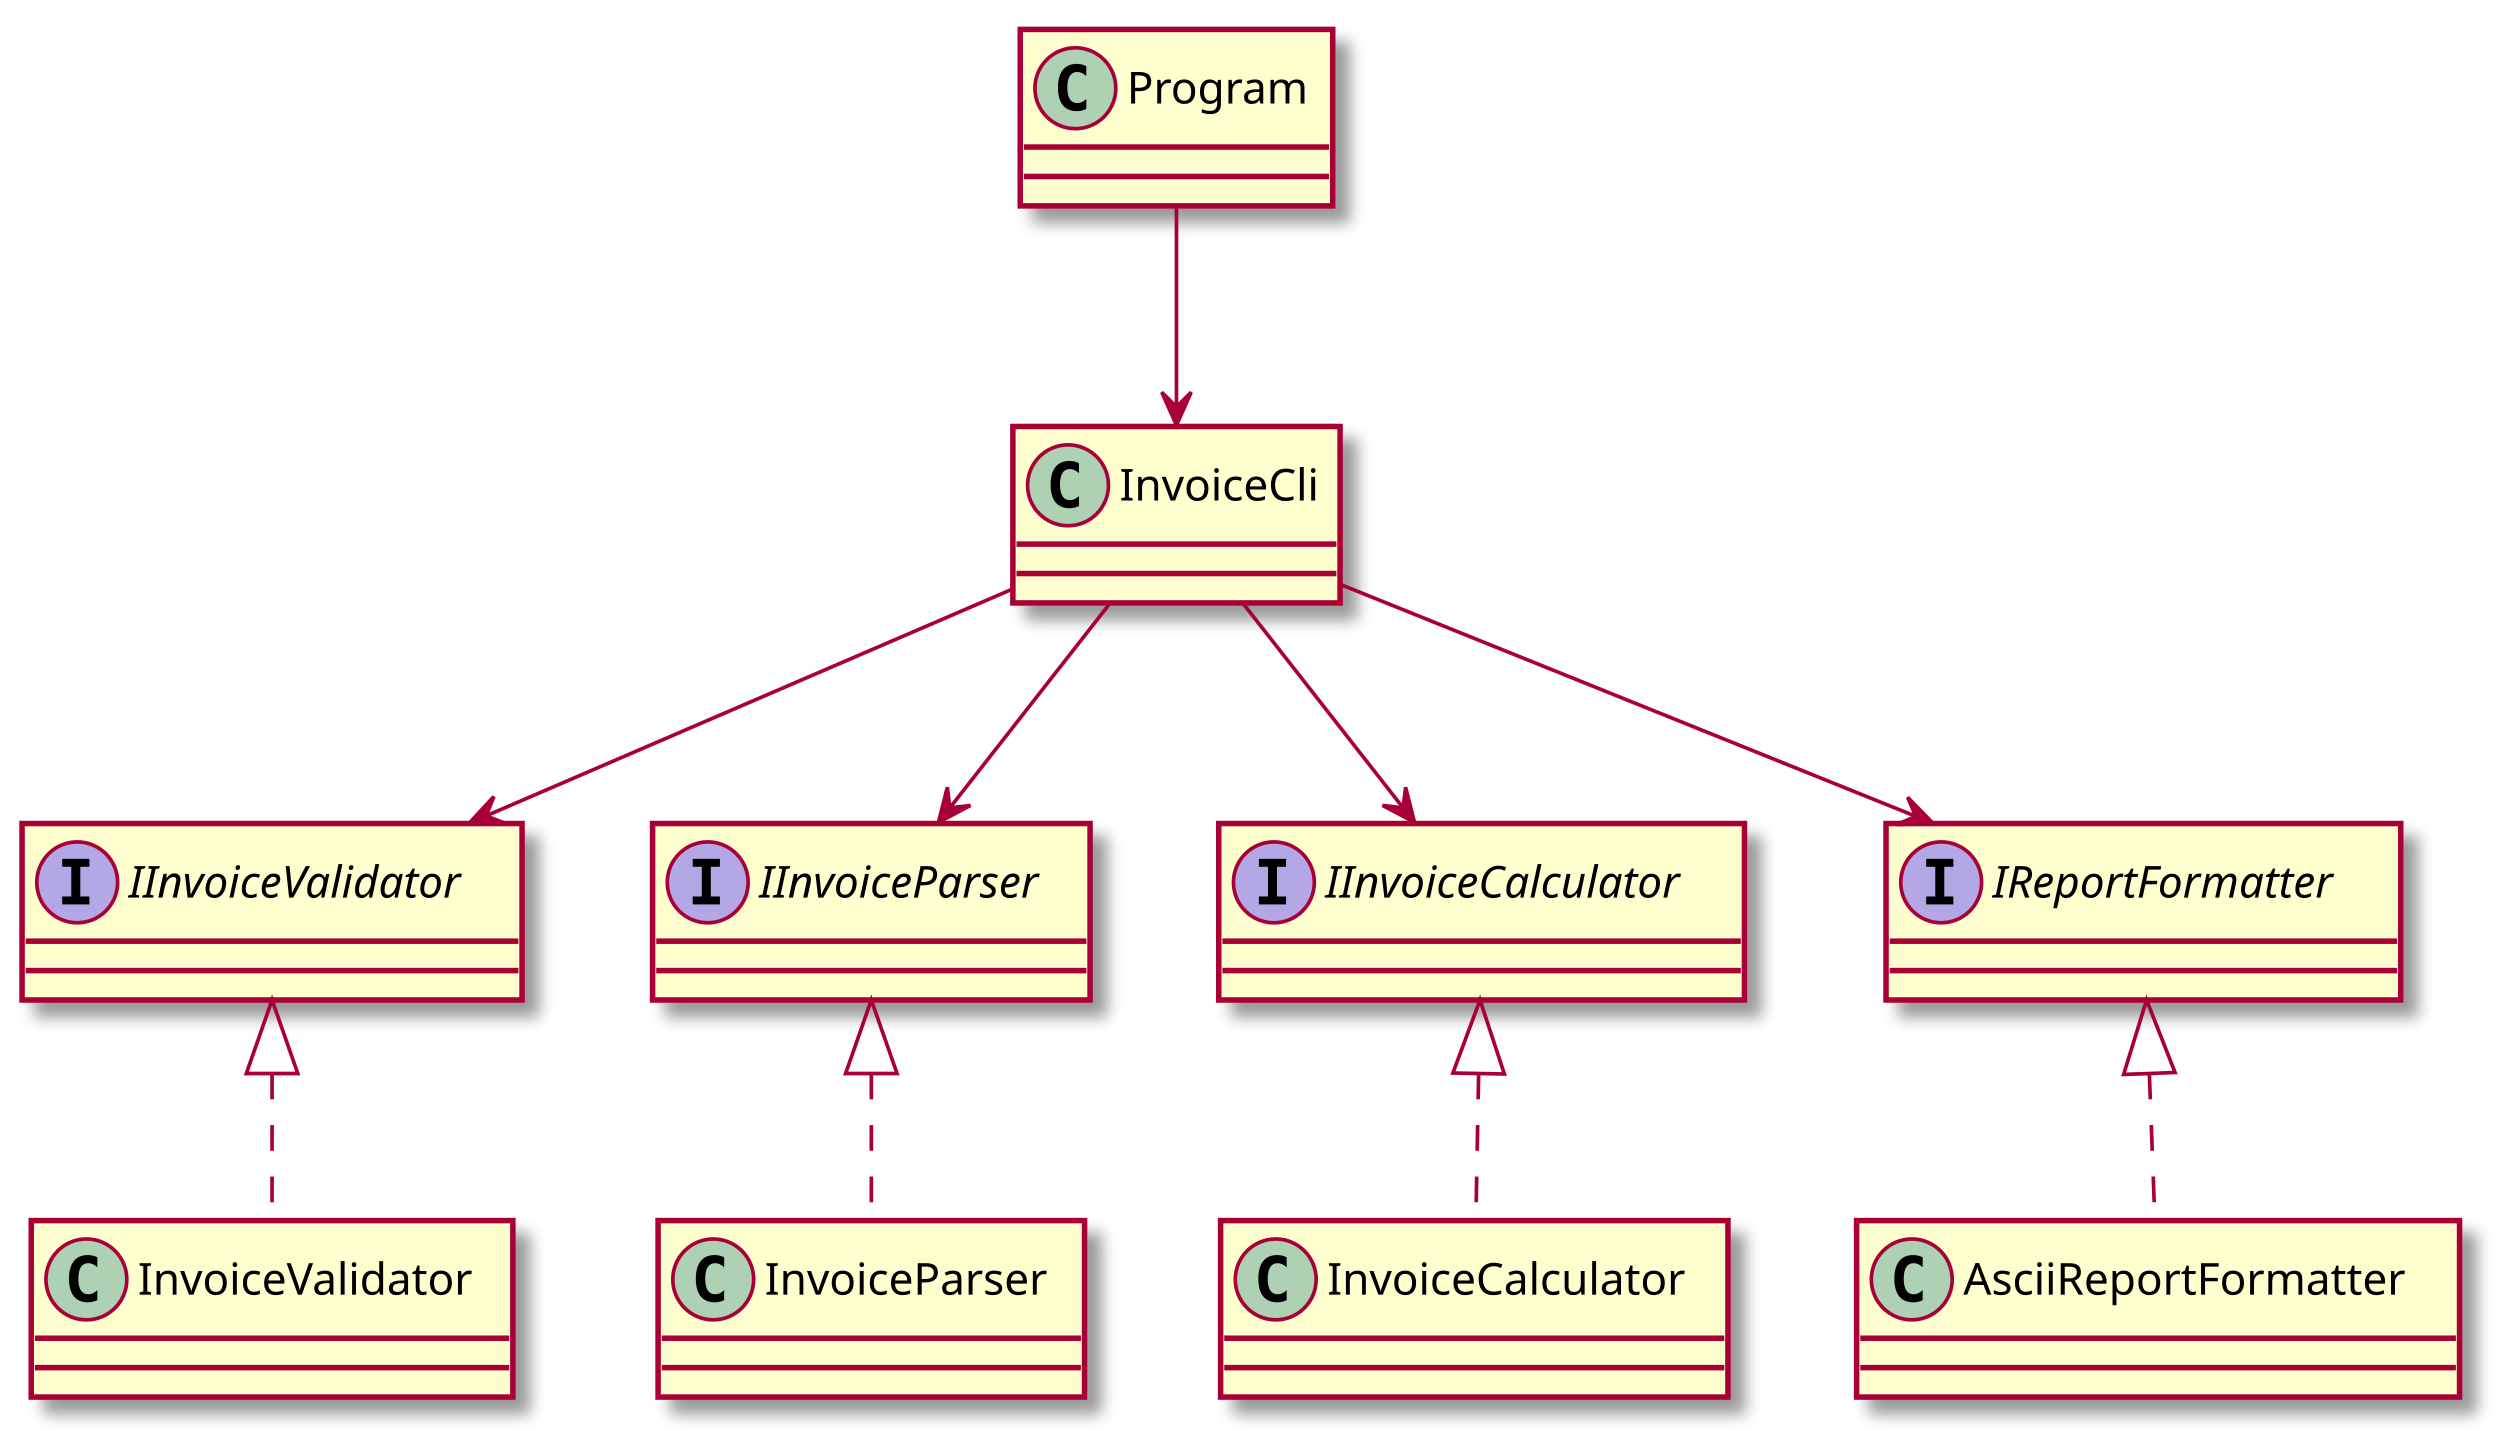
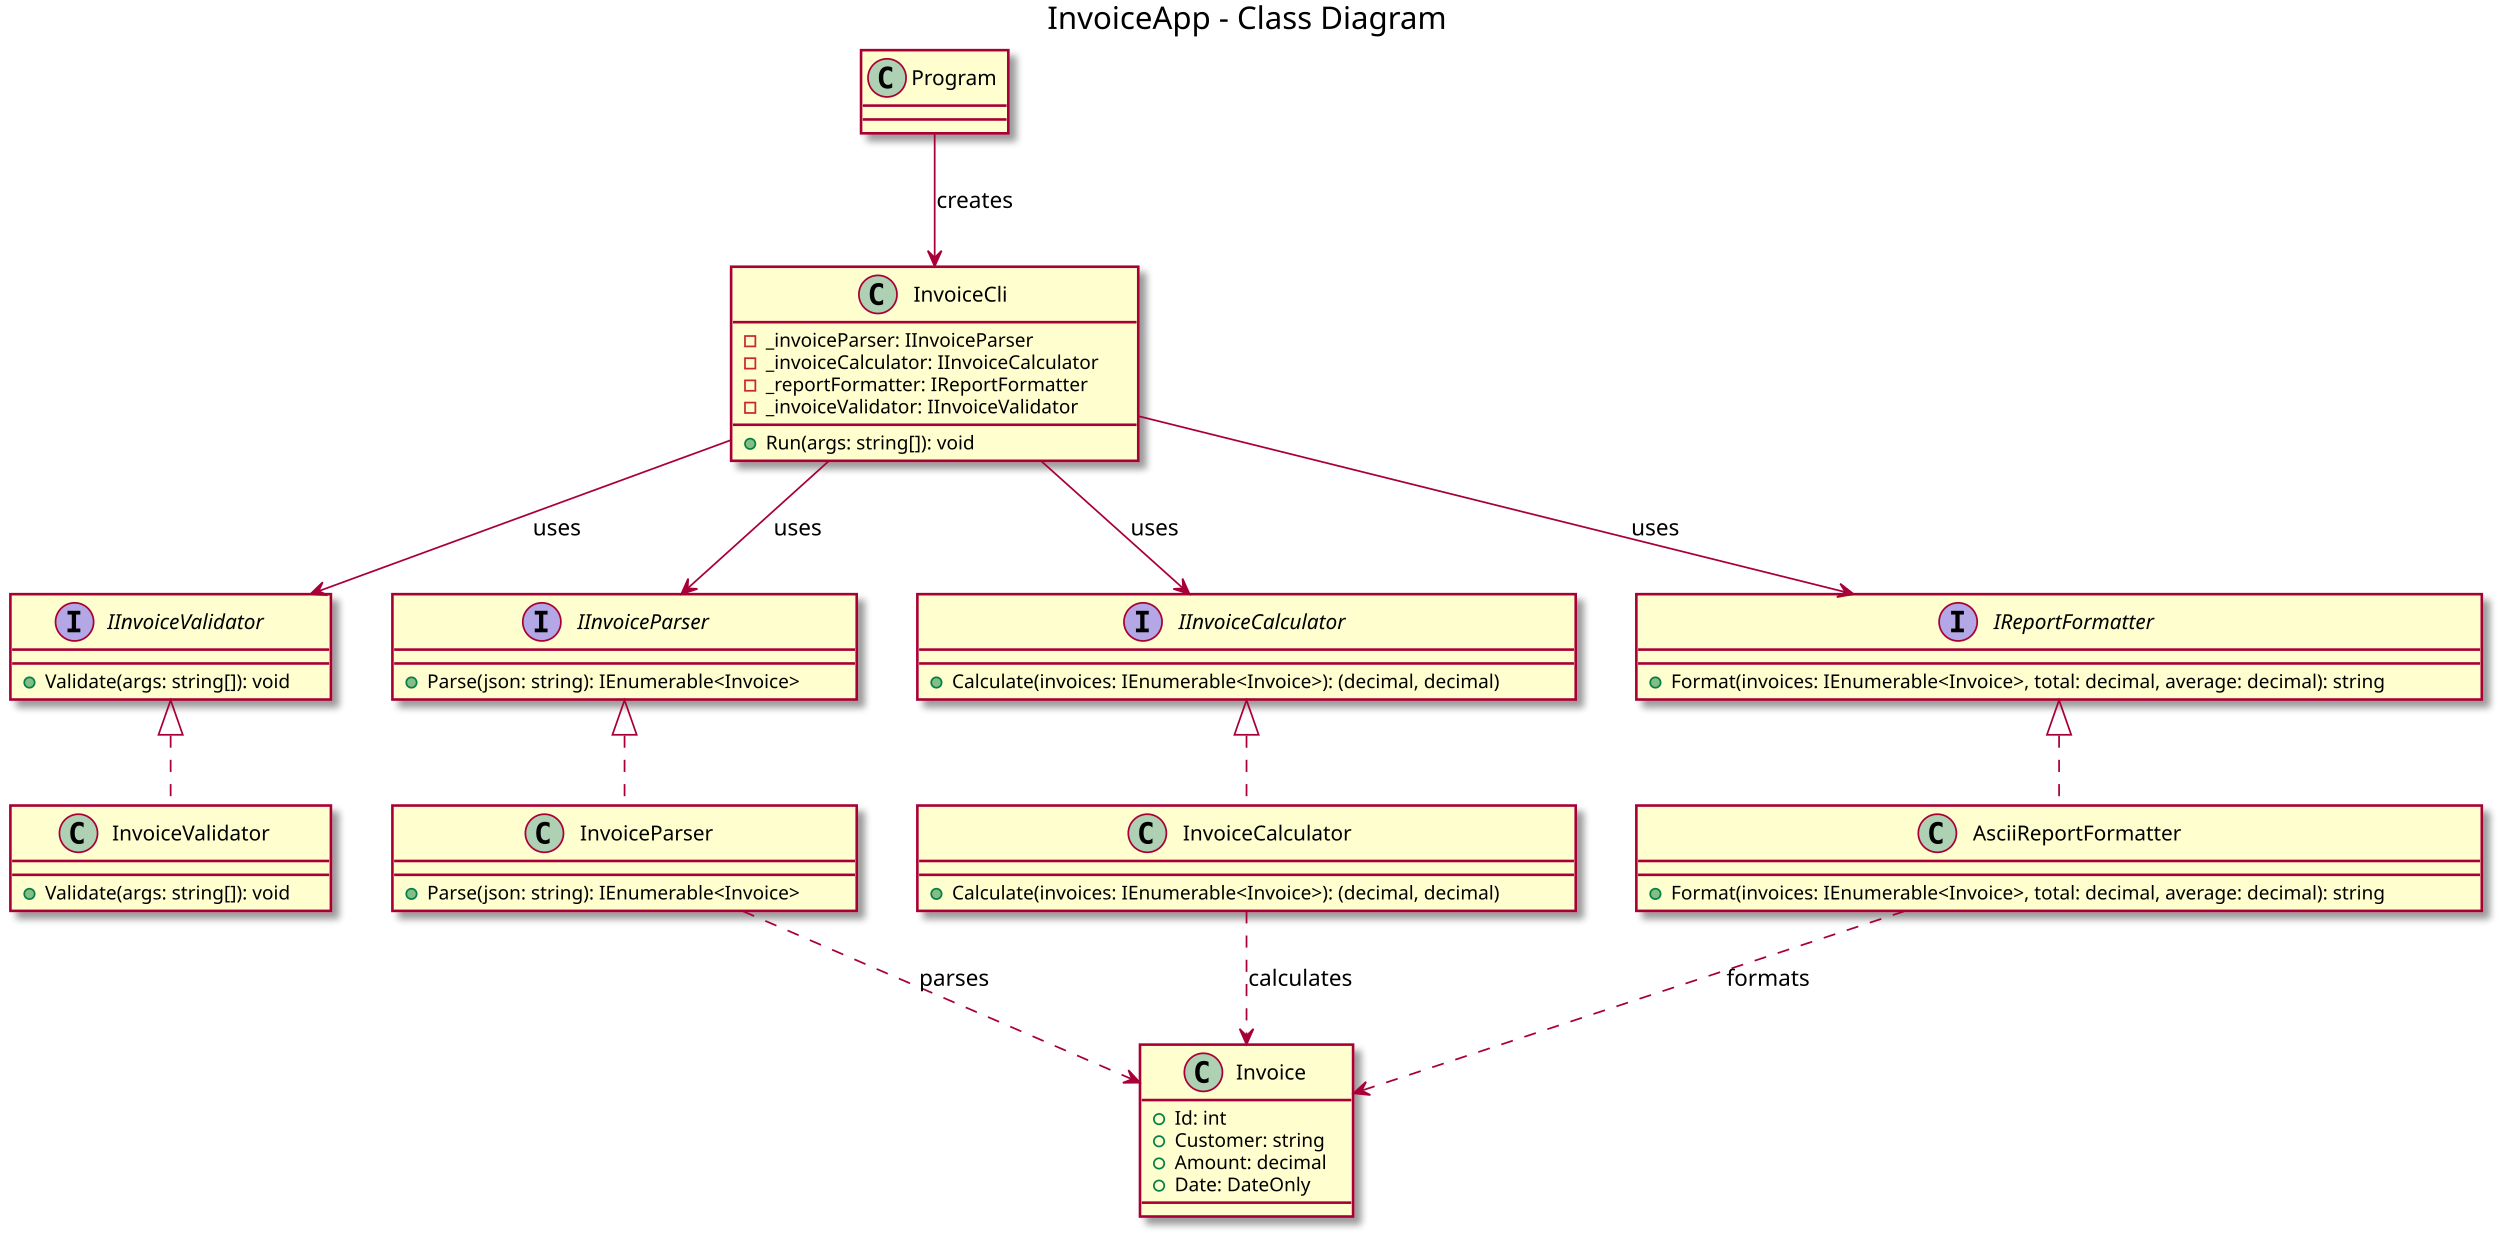
- <svg xmlns="http://www.w3.org/2000/svg" contentScriptType="application/ecmascript" contentStyleType="text/css" height="391px" preserveAspectRatio="none" style="width:680px;height:391px;" version="1.1" viewBox="0 0 680 391" width="680px" zoomAndPan="magnify">
+ <svg xmlns="http://www.w3.org/2000/svg" contentScriptType="application/ecmascript" contentStyleType="text/css" height="713px" preserveAspectRatio="none" style="width:1443px;height:713px;" version="1.1" viewBox="0 0 1443 713" width="1443px" zoomAndPan="magnify">
  <defs>
-     <filter height="300%" id="f1r9wsaxktlpwi" width="300%" x="-1" y="-1">
+     <filter height="300%" id="f1uers4kjzlb68" width="300%" x="-1" y="-1">
      <feGaussianBlur result="blurOut" stdDeviation="2.0" />
      <feColorMatrix in="blurOut" result="blurOut2" type="matrix" values="0 0 0 0 0 0 0 0 0 0 0 0 0 0 0 0 0 0 .4 0" />
      <feOffset dx="4.0" dy="4.0" in="blurOut2" result="blurOut3" />
      <feBlend in="SourceGraphic" in2="blurOut3" mode="normal" />
    </filter>
  </defs>
  <g>
-     <rect fill="#FEFECE" filter="url(#f1r9wsaxktlpwi)" height="48" id="IInvoiceValidator" style="stroke: #A80036; stroke-width: 1.5;" width="136" x="6" y="224" />
-     <ellipse cx="21" cy="240" fill="#B4A7E5" rx="11" ry="11" style="stroke: #A80036; stroke-width: 1.0;" />
-     <path d="M16.922,235.766 L16.922,233.609 L24.312,233.609 L24.312,235.766 L21.844,235.766 L21.844,243.844 L24.312,243.844 L24.312,246 L16.922,246 L16.922,243.844 L19.391,243.844 L19.391,235.766 L16.922,235.766 Z " />
-     <text fill="#000000" font-family="sans-serif" font-size="12" font-style="italic" lengthAdjust="spacingAndGlyphs" textLength="104" x="35" y="244.154">IInvoiceValidator</text>
-     <line style="stroke: #A80036; stroke-width: 1.5;" x1="7" x2="141" y1="256" y2="256" />
-     <line style="stroke: #A80036; stroke-width: 1.5;" x1="7" x2="141" y1="264" y2="264" />
-     <rect fill="#FEFECE" filter="url(#f1r9wsaxktlpwi)" height="48" id="IInvoiceParser" style="stroke: #A80036; stroke-width: 1.5;" width="119" x="177.5" y="224" />
-     <ellipse cx="192.5" cy="240" fill="#B4A7E5" rx="11" ry="11" style="stroke: #A80036; stroke-width: 1.0;" />
-     <path d="M188.422,235.766 L188.422,233.609 L195.812,233.609 L195.812,235.766 L193.344,235.766 L193.344,243.844 L195.812,243.844 L195.812,246 L188.422,246 L188.422,243.844 L190.891,243.844 L190.891,235.766 L188.422,235.766 Z " />
-     <text fill="#000000" font-family="sans-serif" font-size="12" font-style="italic" lengthAdjust="spacingAndGlyphs" textLength="87" x="206.5" y="244.154">IInvoiceParser</text>
-     <line style="stroke: #A80036; stroke-width: 1.5;" x1="178.5" x2="295.5" y1="256" y2="256" />
-     <line style="stroke: #A80036; stroke-width: 1.5;" x1="178.5" x2="295.5" y1="264" y2="264" />
-     <rect fill="#FEFECE" filter="url(#f1r9wsaxktlpwi)" height="48" id="IInvoiceCalculator" style="stroke: #A80036; stroke-width: 1.5;" width="143" x="331.5" y="224" />
-     <ellipse cx="346.5" cy="240" fill="#B4A7E5" rx="11" ry="11" style="stroke: #A80036; stroke-width: 1.0;" />
-     <path d="M342.422,235.766 L342.422,233.609 L349.812,233.609 L349.812,235.766 L347.344,235.766 L347.344,243.844 L349.812,243.844 L349.812,246 L342.422,246 L342.422,243.844 L344.891,243.844 L344.891,235.766 L342.422,235.766 Z " />
-     <text fill="#000000" font-family="sans-serif" font-size="12" font-style="italic" lengthAdjust="spacingAndGlyphs" textLength="111" x="360.5" y="244.154">IInvoiceCalculator</text>
-     <line style="stroke: #A80036; stroke-width: 1.5;" x1="332.5" x2="473.5" y1="256" y2="256" />
-     <line style="stroke: #A80036; stroke-width: 1.5;" x1="332.5" x2="473.5" y1="264" y2="264" />
-     <rect fill="#FEFECE" filter="url(#f1r9wsaxktlpwi)" height="48" id="IReportFormatter" style="stroke: #A80036; stroke-width: 1.5;" width="140" x="513" y="224" />
-     <ellipse cx="528" cy="240" fill="#B4A7E5" rx="11" ry="11" style="stroke: #A80036; stroke-width: 1.0;" />
-     <path d="M523.922,235.766 L523.922,233.609 L531.312,233.609 L531.312,235.766 L528.844,235.766 L528.844,243.844 L531.312,243.844 L531.312,246 L523.922,246 L523.922,243.844 L526.391,243.844 L526.391,235.766 L523.922,235.766 Z " />
-     <text fill="#000000" font-family="sans-serif" font-size="12" font-style="italic" lengthAdjust="spacingAndGlyphs" textLength="108" x="542" y="244.154">IReportFormatter</text>
-     <line style="stroke: #A80036; stroke-width: 1.5;" x1="514" x2="652" y1="256" y2="256" />
-     <line style="stroke: #A80036; stroke-width: 1.5;" x1="514" x2="652" y1="264" y2="264" />
-     <rect fill="#FEFECE" filter="url(#f1r9wsaxktlpwi)" height="48" id="InvoiceValidator" style="stroke: #A80036; stroke-width: 1.5;" width="131" x="8.5" y="332" />
-     <ellipse cx="23.5" cy="348" fill="#ADD1B2" rx="11" ry="11" style="stroke: #A80036; stroke-width: 1.0;" />
-     <path d="M26.469,353.641 Q25.891,353.938 25.25,354.078 Q24.609,354.234 23.906,354.234 Q21.406,354.234 20.078,352.594 Q18.766,350.938 18.766,347.812 Q18.766,344.688 20.078,343.031 Q21.406,341.375 23.906,341.375 Q24.609,341.375 25.25,341.531 Q25.906,341.688 26.469,341.984 L26.469,344.703 Q25.844,344.125 25.25,343.859 Q24.656,343.578 24.031,343.578 Q22.688,343.578 22,344.656 Q21.312,345.719 21.312,347.812 Q21.312,349.906 22,350.984 Q22.688,352.047 24.031,352.047 Q24.656,352.047 25.25,351.781 Q25.844,351.5 26.469,350.922 L26.469,353.641 Z " />
-     <text fill="#000000" font-family="sans-serif" font-size="12" lengthAdjust="spacingAndGlyphs" textLength="99" x="37.5" y="352.154">InvoiceValidator</text>
-     <line style="stroke: #A80036; stroke-width: 1.5;" x1="9.5" x2="138.5" y1="364" y2="364" />
-     <line style="stroke: #A80036; stroke-width: 1.5;" x1="9.5" x2="138.5" y1="372" y2="372" />
-     <rect fill="#FEFECE" filter="url(#f1r9wsaxktlpwi)" height="48" id="InvoiceParser" style="stroke: #A80036; stroke-width: 1.5;" width="116" x="179" y="332" />
-     <ellipse cx="194" cy="348" fill="#ADD1B2" rx="11" ry="11" style="stroke: #A80036; stroke-width: 1.0;" />
-     <path d="M196.969,353.641 Q196.391,353.938 195.75,354.078 Q195.109,354.234 194.406,354.234 Q191.906,354.234 190.578,352.594 Q189.266,350.938 189.266,347.812 Q189.266,344.688 190.578,343.031 Q191.906,341.375 194.406,341.375 Q195.109,341.375 195.75,341.531 Q196.406,341.688 196.969,341.984 L196.969,344.703 Q196.344,344.125 195.75,343.859 Q195.156,343.578 194.531,343.578 Q193.188,343.578 192.5,344.656 Q191.812,345.719 191.812,347.812 Q191.812,349.906 192.5,350.984 Q193.188,352.047 194.531,352.047 Q195.156,352.047 195.75,351.781 Q196.344,351.5 196.969,350.922 L196.969,353.641 Z " />
-     <text fill="#000000" font-family="sans-serif" font-size="12" lengthAdjust="spacingAndGlyphs" textLength="84" x="208" y="352.154">InvoiceParser</text>
-     <line style="stroke: #A80036; stroke-width: 1.5;" x1="180" x2="294" y1="364" y2="364" />
-     <line style="stroke: #A80036; stroke-width: 1.5;" x1="180" x2="294" y1="372" y2="372" />
-     <rect fill="#FEFECE" filter="url(#f1r9wsaxktlpwi)" height="48" id="InvoiceCalculator" style="stroke: #A80036; stroke-width: 1.5;" width="138" x="332" y="332" />
-     <ellipse cx="347" cy="348" fill="#ADD1B2" rx="11" ry="11" style="stroke: #A80036; stroke-width: 1.0;" />
-     <path d="M349.969,353.641 Q349.391,353.938 348.75,354.078 Q348.109,354.234 347.406,354.234 Q344.906,354.234 343.578,352.594 Q342.266,350.938 342.266,347.812 Q342.266,344.688 343.578,343.031 Q344.906,341.375 347.406,341.375 Q348.109,341.375 348.75,341.531 Q349.406,341.688 349.969,341.984 L349.969,344.703 Q349.344,344.125 348.75,343.859 Q348.156,343.578 347.531,343.578 Q346.188,343.578 345.5,344.656 Q344.812,345.719 344.812,347.812 Q344.812,349.906 345.5,350.984 Q346.188,352.047 347.531,352.047 Q348.156,352.047 348.75,351.781 Q349.344,351.5 349.969,350.922 L349.969,353.641 Z " />
-     <text fill="#000000" font-family="sans-serif" font-size="12" lengthAdjust="spacingAndGlyphs" textLength="106" x="361" y="352.154">InvoiceCalculator</text>
-     <line style="stroke: #A80036; stroke-width: 1.5;" x1="333" x2="469" y1="364" y2="364" />
-     <line style="stroke: #A80036; stroke-width: 1.5;" x1="333" x2="469" y1="372" y2="372" />
-     <rect fill="#FEFECE" filter="url(#f1r9wsaxktlpwi)" height="48" id="AsciiReportFormatter" style="stroke: #A80036; stroke-width: 1.5;" width="164" x="505" y="332" />
-     <ellipse cx="520" cy="348" fill="#ADD1B2" rx="11" ry="11" style="stroke: #A80036; stroke-width: 1.0;" />
-     <path d="M522.969,353.641 Q522.391,353.938 521.75,354.078 Q521.109,354.234 520.406,354.234 Q517.906,354.234 516.578,352.594 Q515.266,350.938 515.266,347.812 Q515.266,344.688 516.578,343.031 Q517.906,341.375 520.406,341.375 Q521.109,341.375 521.75,341.531 Q522.406,341.688 522.969,341.984 L522.969,344.703 Q522.344,344.125 521.75,343.859 Q521.156,343.578 520.531,343.578 Q519.188,343.578 518.5,344.656 Q517.812,345.719 517.812,347.812 Q517.812,349.906 518.5,350.984 Q519.188,352.047 520.531,352.047 Q521.156,352.047 521.75,351.781 Q522.344,351.5 522.969,350.922 L522.969,353.641 Z " />
-     <text fill="#000000" font-family="sans-serif" font-size="12" lengthAdjust="spacingAndGlyphs" textLength="132" x="534" y="352.154">AsciiReportFormatter</text>
-     <line style="stroke: #A80036; stroke-width: 1.5;" x1="506" x2="668" y1="364" y2="364" />
-     <line style="stroke: #A80036; stroke-width: 1.5;" x1="506" x2="668" y1="372" y2="372" />
-     <rect fill="#FEFECE" filter="url(#f1r9wsaxktlpwi)" height="48" id="InvoiceCli" style="stroke: #A80036; stroke-width: 1.5;" width="89" x="275.5" y="116" />
-     <ellipse cx="290.5" cy="132" fill="#ADD1B2" rx="11" ry="11" style="stroke: #A80036; stroke-width: 1.0;" />
-     <path d="M293.469,137.641 Q292.891,137.938 292.25,138.078 Q291.609,138.234 290.906,138.234 Q288.406,138.234 287.078,136.594 Q285.766,134.938 285.766,131.812 Q285.766,128.688 287.078,127.031 Q288.406,125.375 290.906,125.375 Q291.609,125.375 292.25,125.531 Q292.906,125.688 293.469,125.984 L293.469,128.703 Q292.844,128.125 292.25,127.859 Q291.656,127.578 291.031,127.578 Q289.688,127.578 289,128.656 Q288.312,129.719 288.312,131.812 Q288.312,133.906 289,134.984 Q289.688,136.047 291.031,136.047 Q291.656,136.047 292.25,135.781 Q292.844,135.5 293.469,134.922 L293.469,137.641 Z " />
-     <text fill="#000000" font-family="sans-serif" font-size="12" lengthAdjust="spacingAndGlyphs" textLength="57" x="304.5" y="136.154">InvoiceCli</text>
-     <line style="stroke: #A80036; stroke-width: 1.5;" x1="276.5" x2="363.5" y1="148" y2="148" />
-     <line style="stroke: #A80036; stroke-width: 1.5;" x1="276.5" x2="363.5" y1="156" y2="156" />
-     <rect fill="#FEFECE" filter="url(#f1r9wsaxktlpwi)" height="48" id="Program" style="stroke: #A80036; stroke-width: 1.5;" width="85" x="277.5" y="8" />
-     <ellipse cx="292.5" cy="24" fill="#ADD1B2" rx="11" ry="11" style="stroke: #A80036; stroke-width: 1.0;" />
-     <path d="M295.469,29.641 Q294.891,29.938 294.25,30.078 Q293.609,30.234 292.906,30.234 Q290.406,30.234 289.078,28.594 Q287.766,26.938 287.766,23.812 Q287.766,20.688 289.078,19.031 Q290.406,17.375 292.906,17.375 Q293.609,17.375 294.25,17.531 Q294.906,17.688 295.469,17.984 L295.469,20.703 Q294.844,20.125 294.25,19.859 Q293.656,19.578 293.031,19.578 Q291.688,19.578 291,20.656 Q290.312,21.719 290.312,23.812 Q290.312,25.906 291,26.984 Q291.688,28.047 293.031,28.047 Q293.656,28.047 294.25,27.781 Q294.844,27.5 295.469,26.922 L295.469,29.641 Z " />
-     <text fill="#000000" font-family="sans-serif" font-size="12" lengthAdjust="spacingAndGlyphs" textLength="53" x="306.5" y="28.154">Program</text>
-     <line style="stroke: #A80036; stroke-width: 1.5;" x1="278.5" x2="361.5" y1="40" y2="40" />
-     <line style="stroke: #A80036; stroke-width: 1.5;" x1="278.5" x2="361.5" y1="48" y2="48" />
-     <path d="M74,292.02 C74,305.58 74,320.04 74,331.68 " fill="none" id="IInvoiceValidator&lt;-InvoiceValidator" style="stroke: #A80036; stroke-width: 1.0; stroke-dasharray: 7.0,7.0;" />
-     <polygon fill="none" points="67,292,74,272,81,292,67,292" style="stroke: #A80036; stroke-width: 1.0;" />
-     <path d="M237,292.02 C237,305.58 237,320.04 237,331.68 " fill="none" id="IInvoiceParser&lt;-InvoiceParser" style="stroke: #A80036; stroke-width: 1.0; stroke-dasharray: 7.0,7.0;" />
-     <polygon fill="none" points="230,292,237,272,244,292,230,292" style="stroke: #A80036; stroke-width: 1.0;" />
-     <path d="M402.19,292.02 C401.93,305.58 401.66,320.04 401.44,331.68 " fill="none" id="IInvoiceCalculator&lt;-InvoiceCalculator" style="stroke: #A80036; stroke-width: 1.0; stroke-dasharray: 7.0,7.0;" />
-     <polygon fill="none" points="395.19,291.86,402.57,272,409.19,292.13,395.19,291.86" style="stroke: #A80036; stroke-width: 1.0;" />
-     <path d="M584.62,292.02 C585.14,305.58 585.68,320.04 586.12,331.68 " fill="none" id="IReportFormatter&lt;-AsciiReportFormatter" style="stroke: #A80036; stroke-width: 1.0; stroke-dasharray: 7.0,7.0;" />
-     <polygon fill="none" points="577.63,292.25,583.87,272,591.62,291.72,577.63,292.25" style="stroke: #A80036; stroke-width: 1.0;" />
-     <path d="M275.45,160.2 C235.37,177.46 176.23,202.95 132.38,221.84 " fill="none" id="InvoiceCli-&gt;IInvoiceValidator" style="stroke: #A80036; stroke-width: 1.0;" />
-     <polygon fill="#A80036" points="127.65,223.88,137.498,224,132.244,221.905,134.339,216.651,127.65,223.88" style="stroke: #A80036; stroke-width: 1.0;" />
-     <path d="M301.99,164 C289.24,180.28 272.09,202.19 258.61,219.41 " fill="none" id="InvoiceCli-&gt;IInvoiceParser" style="stroke: #A80036; stroke-width: 1.0;" />
-     <polygon fill="#A80036" points="255.26,223.68,263.965,219.073,258.349,219.748,257.674,214.131,255.26,223.68" style="stroke: #A80036; stroke-width: 1.0;" />
-     <path d="M338.01,164 C350.76,180.28 367.91,202.19 381.39,219.41 " fill="none" id="InvoiceCli-&gt;IInvoiceCalculator" style="stroke: #A80036; stroke-width: 1.0;" />
-     <polygon fill="#A80036" points="384.74,223.68,382.326,214.131,381.651,219.748,376.035,219.073,384.74,223.68" style="stroke: #A80036; stroke-width: 1.0;" />
-     <path d="M364.61,158.98 C407.55,176.28 472.84,202.6 520.85,221.95 " fill="none" id="InvoiceCli-&gt;IReportFormatter" style="stroke: #A80036; stroke-width: 1.0;" />
-     <polygon fill="#A80036" points="525.74,223.92,518.877,216.856,521.1,222.058,515.898,224.281,525.74,223.92" style="stroke: #A80036; stroke-width: 1.0;" />
-     <path d="M320,56 C320,72 320,93.45 320,110.53 " fill="none" id="Program-&gt;InvoiceCli" style="stroke: #A80036; stroke-width: 1.0;" />
-     <polygon fill="#A80036" points="320,115.68,324,106.68,320,110.68,316,106.68,320,115.68" style="stroke: #A80036; stroke-width: 1.0;" />
+     <text fill="#000000" font-family="sans-serif" font-size="18" lengthAdjust="spacingAndGlyphs" textLength="242" x="604.5" y="16.708">InvoiceApp - Class Diagram</text>
+     <rect fill="#FEFECE" filter="url(#f1uers4kjzlb68)" height="60.805" id="IInvoiceValidator" style="stroke: #A80036; stroke-width: 1.5;" width="185" x="6" y="342.953" />
+     <ellipse cx="43.05" cy="358.953" fill="#B4A7E5" rx="11" ry="11" style="stroke: #A80036; stroke-width: 1.0;" />
+     <path d="M38.972,354.719 L38.972,352.562 L46.362,352.562 L46.362,354.719 L43.894,354.719 L43.894,362.797 L46.362,362.797 L46.362,364.953 L38.972,364.953 L38.972,362.797 L41.441,362.797 L41.441,354.719 L38.972,354.719 Z " />
+     <text fill="#000000" font-family="sans-serif" font-size="12" font-style="italic" lengthAdjust="spacingAndGlyphs" textLength="104" x="61.95" y="363.107">IInvoiceValidator</text>
+     <line style="stroke: #A80036; stroke-width: 1.5;" x1="7" x2="190" y1="374.953" y2="374.953" />
+     <line style="stroke: #A80036; stroke-width: 1.5;" x1="7" x2="190" y1="382.953" y2="382.953" />
+     <ellipse cx="17" cy="393.953" fill="#84BE84" rx="3" ry="3" style="stroke: #038048; stroke-width: 1.0;" />
+     <text fill="#000000" font-family="sans-serif" font-size="11" lengthAdjust="spacingAndGlyphs" textLength="159" x="26" y="397.164">Validate(args: string[]): void</text>
+     <rect fill="#FEFECE" filter="url(#f1uers4kjzlb68)" height="60.805" id="IInvoiceParser" style="stroke: #A80036; stroke-width: 1.5;" width="268" x="226.5" y="342.953" />
+     <ellipse cx="312.75" cy="358.953" fill="#B4A7E5" rx="11" ry="11" style="stroke: #A80036; stroke-width: 1.0;" />
+     <path d="M308.672,354.719 L308.672,352.562 L316.062,352.562 L316.062,354.719 L313.594,354.719 L313.594,362.797 L316.062,362.797 L316.062,364.953 L308.672,364.953 L308.672,362.797 L311.141,362.797 L311.141,354.719 L308.672,354.719 Z " />
+     <text fill="#000000" font-family="sans-serif" font-size="12" font-style="italic" lengthAdjust="spacingAndGlyphs" textLength="87" x="333.25" y="363.107">IInvoiceParser</text>
+     <line style="stroke: #A80036; stroke-width: 1.5;" x1="227.5" x2="493.5" y1="374.953" y2="374.953" />
+     <line style="stroke: #A80036; stroke-width: 1.5;" x1="227.5" x2="493.5" y1="382.953" y2="382.953" />
+     <ellipse cx="237.5" cy="393.953" fill="#84BE84" rx="3" ry="3" style="stroke: #038048; stroke-width: 1.0;" />
+     <text fill="#000000" font-family="sans-serif" font-size="11" lengthAdjust="spacingAndGlyphs" textLength="242" x="246.5" y="397.164">Parse(json: string): IEnumerable&lt;Invoice&gt;</text>
+     <rect fill="#FEFECE" filter="url(#f1uers4kjzlb68)" height="60.805" id="IInvoiceCalculator" style="stroke: #A80036; stroke-width: 1.5;" width="380" x="529.5" y="342.953" />
+     <ellipse cx="659.75" cy="358.953" fill="#B4A7E5" rx="11" ry="11" style="stroke: #A80036; stroke-width: 1.0;" />
+     <path d="M655.672,354.719 L655.672,352.562 L663.062,352.562 L663.062,354.719 L660.594,354.719 L660.594,362.797 L663.062,362.797 L663.062,364.953 L655.672,364.953 L655.672,362.797 L658.141,362.797 L658.141,354.719 L655.672,354.719 Z " />
+     <text fill="#000000" font-family="sans-serif" font-size="12" font-style="italic" lengthAdjust="spacingAndGlyphs" textLength="111" x="680.25" y="363.107">IInvoiceCalculator</text>
+     <line style="stroke: #A80036; stroke-width: 1.5;" x1="530.5" x2="908.5" y1="374.953" y2="374.953" />
+     <line style="stroke: #A80036; stroke-width: 1.5;" x1="530.5" x2="908.5" y1="382.953" y2="382.953" />
+     <ellipse cx="540.5" cy="393.953" fill="#84BE84" rx="3" ry="3" style="stroke: #038048; stroke-width: 1.0;" />
+     <text fill="#000000" font-family="sans-serif" font-size="11" lengthAdjust="spacingAndGlyphs" textLength="354" x="549.5" y="397.164">Calculate(invoices: IEnumerable&lt;Invoice&gt;): (decimal, decimal)</text>
+     <rect fill="#FEFECE" filter="url(#f1uers4kjzlb68)" height="60.805" id="IReportFormatter" style="stroke: #A80036; stroke-width: 1.5;" width="488" x="944.5" y="342.953" />
+     <ellipse cx="1130.25" cy="358.953" fill="#B4A7E5" rx="11" ry="11" style="stroke: #A80036; stroke-width: 1.0;" />
+     <path d="M1126.172,354.719 L1126.172,352.562 L1133.562,352.562 L1133.562,354.719 L1131.094,354.719 L1131.094,362.797 L1133.562,362.797 L1133.562,364.953 L1126.172,364.953 L1126.172,362.797 L1128.641,362.797 L1128.641,354.719 L1126.172,354.719 Z " />
+     <text fill="#000000" font-family="sans-serif" font-size="12" font-style="italic" lengthAdjust="spacingAndGlyphs" textLength="108" x="1150.75" y="363.107">IReportFormatter</text>
+     <line style="stroke: #A80036; stroke-width: 1.5;" x1="945.5" x2="1431.5" y1="374.953" y2="374.953" />
+     <line style="stroke: #A80036; stroke-width: 1.5;" x1="945.5" x2="1431.5" y1="382.953" y2="382.953" />
+     <ellipse cx="955.5" cy="393.953" fill="#84BE84" rx="3" ry="3" style="stroke: #038048; stroke-width: 1.0;" />
+     <text fill="#000000" font-family="sans-serif" font-size="11" lengthAdjust="spacingAndGlyphs" textLength="462" x="964.5" y="397.164">Format(invoices: IEnumerable&lt;Invoice&gt;, total: decimal, average: decimal): string</text>
+     <rect fill="#FEFECE" filter="url(#f1uers4kjzlb68)" height="99.219" id="Invoice" style="stroke: #A80036; stroke-width: 1.5;" width="123" x="658" y="602.953" />
+     <ellipse cx="694.6" cy="618.953" fill="#ADD1B2" rx="11" ry="11" style="stroke: #A80036; stroke-width: 1.0;" />
+     <path d="M697.569,624.594 Q696.991,624.891 696.35,625.031 Q695.709,625.188 695.006,625.188 Q692.506,625.188 691.178,623.547 Q689.866,621.891 689.866,618.766 Q689.866,615.641 691.178,613.984 Q692.506,612.328 695.006,612.328 Q695.709,612.328 696.35,612.484 Q697.006,612.641 697.569,612.938 L697.569,615.656 Q696.944,615.078 696.35,614.812 Q695.756,614.531 695.131,614.531 Q693.788,614.531 693.1,615.609 Q692.413,616.672 692.413,618.766 Q692.413,620.859 693.1,621.938 Q693.788,623 695.131,623 Q695.756,623 696.35,622.734 Q696.944,622.453 697.569,621.875 L697.569,624.594 Z " />
+     <text fill="#000000" font-family="sans-serif" font-size="12" lengthAdjust="spacingAndGlyphs" textLength="43" x="713.4" y="623.107">Invoice</text>
+     <line style="stroke: #A80036; stroke-width: 1.5;" x1="659" x2="780" y1="634.953" y2="634.953" />
+     <ellipse cx="669" cy="645.953" fill="none" rx="3" ry="3" style="stroke: #038048; stroke-width: 1.0;" />
+     <text fill="#000000" font-family="sans-serif" font-size="11" lengthAdjust="spacingAndGlyphs" textLength="32" x="678" y="649.164">Id: int</text>
+     <ellipse cx="669" cy="658.758" fill="none" rx="3" ry="3" style="stroke: #038048; stroke-width: 1.0;" />
+     <text fill="#000000" font-family="sans-serif" font-size="11" lengthAdjust="spacingAndGlyphs" textLength="97" x="678" y="661.968">Customer: string</text>
+     <ellipse cx="669" cy="671.562" fill="none" rx="3" ry="3" style="stroke: #038048; stroke-width: 1.0;" />
+     <text fill="#000000" font-family="sans-serif" font-size="11" lengthAdjust="spacingAndGlyphs" textLength="95" x="678" y="674.773">Amount: decimal</text>
+     <ellipse cx="669" cy="684.367" fill="none" rx="3" ry="3" style="stroke: #038048; stroke-width: 1.0;" />
+     <text fill="#000000" font-family="sans-serif" font-size="11" lengthAdjust="spacingAndGlyphs" textLength="85" x="678" y="687.578">Date: DateOnly</text>
+     <line style="stroke: #A80036; stroke-width: 1.5;" x1="659" x2="780" y1="694.172" y2="694.172" />
+     <rect fill="#FEFECE" filter="url(#f1uers4kjzlb68)" height="60.805" id="InvoiceValidator" style="stroke: #A80036; stroke-width: 1.5;" width="185" x="6" y="464.953" />
+     <ellipse cx="45.3" cy="480.953" fill="#ADD1B2" rx="11" ry="11" style="stroke: #A80036; stroke-width: 1.0;" />
+     <path d="M48.269,486.594 Q47.691,486.891 47.05,487.031 Q46.409,487.188 45.706,487.188 Q43.206,487.188 41.878,485.547 Q40.566,483.891 40.566,480.766 Q40.566,477.641 41.878,475.984 Q43.206,474.328 45.706,474.328 Q46.409,474.328 47.05,474.484 Q47.706,474.641 48.269,474.938 L48.269,477.656 Q47.644,477.078 47.05,476.812 Q46.456,476.531 45.831,476.531 Q44.487,476.531 43.8,477.609 Q43.112,478.672 43.112,480.766 Q43.112,482.859 43.8,483.938 Q44.487,485 45.831,485 Q46.456,485 47.05,484.734 Q47.644,484.453 48.269,483.875 L48.269,486.594 Z " />
+     <text fill="#000000" font-family="sans-serif" font-size="12" lengthAdjust="spacingAndGlyphs" textLength="99" x="64.7" y="485.107">InvoiceValidator</text>
+     <line style="stroke: #A80036; stroke-width: 1.5;" x1="7" x2="190" y1="496.953" y2="496.953" />
+     <line style="stroke: #A80036; stroke-width: 1.5;" x1="7" x2="190" y1="504.953" y2="504.953" />
+     <ellipse cx="17" cy="515.953" fill="#84BE84" rx="3" ry="3" style="stroke: #038048; stroke-width: 1.0;" />
+     <text fill="#000000" font-family="sans-serif" font-size="11" lengthAdjust="spacingAndGlyphs" textLength="159" x="26" y="519.164">Validate(args: string[]): void</text>
+     <rect fill="#FEFECE" filter="url(#f1uers4kjzlb68)" height="60.805" id="InvoiceParser" style="stroke: #A80036; stroke-width: 1.5;" width="268" x="226.5" y="464.953" />
+     <ellipse cx="314.25" cy="480.953" fill="#ADD1B2" rx="11" ry="11" style="stroke: #A80036; stroke-width: 1.0;" />
+     <path d="M317.219,486.594 Q316.641,486.891 316,487.031 Q315.359,487.188 314.656,487.188 Q312.156,487.188 310.828,485.547 Q309.516,483.891 309.516,480.766 Q309.516,477.641 310.828,475.984 Q312.156,474.328 314.656,474.328 Q315.359,474.328 316,474.484 Q316.656,474.641 317.219,474.938 L317.219,477.656 Q316.594,477.078 316,476.812 Q315.406,476.531 314.781,476.531 Q313.438,476.531 312.75,477.609 Q312.062,478.672 312.062,480.766 Q312.062,482.859 312.75,483.938 Q313.438,485 314.781,485 Q315.406,485 316,484.734 Q316.594,484.453 317.219,483.875 L317.219,486.594 Z " />
+     <text fill="#000000" font-family="sans-serif" font-size="12" lengthAdjust="spacingAndGlyphs" textLength="84" x="334.75" y="485.107">InvoiceParser</text>
+     <line style="stroke: #A80036; stroke-width: 1.5;" x1="227.5" x2="493.5" y1="496.953" y2="496.953" />
+     <line style="stroke: #A80036; stroke-width: 1.5;" x1="227.5" x2="493.5" y1="504.953" y2="504.953" />
+     <ellipse cx="237.5" cy="515.953" fill="#84BE84" rx="3" ry="3" style="stroke: #038048; stroke-width: 1.0;" />
+     <text fill="#000000" font-family="sans-serif" font-size="11" lengthAdjust="spacingAndGlyphs" textLength="242" x="246.5" y="519.164">Parse(json: string): IEnumerable&lt;Invoice&gt;</text>
+     <rect fill="#FEFECE" filter="url(#f1uers4kjzlb68)" height="60.805" id="InvoiceCalculator" style="stroke: #A80036; stroke-width: 1.5;" width="380" x="529.5" y="464.953" />
+     <ellipse cx="662.25" cy="480.953" fill="#ADD1B2" rx="11" ry="11" style="stroke: #A80036; stroke-width: 1.0;" />
+     <path d="M665.219,486.594 Q664.641,486.891 664,487.031 Q663.359,487.188 662.656,487.188 Q660.156,487.188 658.828,485.547 Q657.516,483.891 657.516,480.766 Q657.516,477.641 658.828,475.984 Q660.156,474.328 662.656,474.328 Q663.359,474.328 664,474.484 Q664.656,474.641 665.219,474.938 L665.219,477.656 Q664.594,477.078 664,476.812 Q663.406,476.531 662.781,476.531 Q661.438,476.531 660.75,477.609 Q660.062,478.672 660.062,480.766 Q660.062,482.859 660.75,483.938 Q661.438,485 662.781,485 Q663.406,485 664,484.734 Q664.594,484.453 665.219,483.875 L665.219,486.594 Z " />
+     <text fill="#000000" font-family="sans-serif" font-size="12" lengthAdjust="spacingAndGlyphs" textLength="106" x="682.75" y="485.107">InvoiceCalculator</text>
+     <line style="stroke: #A80036; stroke-width: 1.5;" x1="530.5" x2="908.5" y1="496.953" y2="496.953" />
+     <line style="stroke: #A80036; stroke-width: 1.5;" x1="530.5" x2="908.5" y1="504.953" y2="504.953" />
+     <ellipse cx="540.5" cy="515.953" fill="#84BE84" rx="3" ry="3" style="stroke: #038048; stroke-width: 1.0;" />
+     <text fill="#000000" font-family="sans-serif" font-size="11" lengthAdjust="spacingAndGlyphs" textLength="354" x="549.5" y="519.164">Calculate(invoices: IEnumerable&lt;Invoice&gt;): (decimal, decimal)</text>
+     <rect fill="#FEFECE" filter="url(#f1uers4kjzlb68)" height="60.805" id="AsciiReportFormatter" style="stroke: #A80036; stroke-width: 1.5;" width="488" x="944.5" y="464.953" />
+     <ellipse cx="1118.25" cy="480.953" fill="#ADD1B2" rx="11" ry="11" style="stroke: #A80036; stroke-width: 1.0;" />
+     <path d="M1121.219,486.594 Q1120.641,486.891 1120,487.031 Q1119.359,487.188 1118.656,487.188 Q1116.156,487.188 1114.828,485.547 Q1113.516,483.891 1113.516,480.766 Q1113.516,477.641 1114.828,475.984 Q1116.156,474.328 1118.656,474.328 Q1119.359,474.328 1120,474.484 Q1120.656,474.641 1121.219,474.938 L1121.219,477.656 Q1120.594,477.078 1120,476.812 Q1119.406,476.531 1118.781,476.531 Q1117.438,476.531 1116.75,477.609 Q1116.062,478.672 1116.062,480.766 Q1116.062,482.859 1116.75,483.938 Q1117.438,485 1118.781,485 Q1119.406,485 1120,484.734 Q1120.594,484.453 1121.219,483.875 L1121.219,486.594 Z " />
+     <text fill="#000000" font-family="sans-serif" font-size="12" lengthAdjust="spacingAndGlyphs" textLength="132" x="1138.75" y="485.107">AsciiReportFormatter</text>
+     <line style="stroke: #A80036; stroke-width: 1.5;" x1="945.5" x2="1431.5" y1="496.953" y2="496.953" />
+     <line style="stroke: #A80036; stroke-width: 1.5;" x1="945.5" x2="1431.5" y1="504.953" y2="504.953" />
+     <ellipse cx="955.5" cy="515.953" fill="#84BE84" rx="3" ry="3" style="stroke: #038048; stroke-width: 1.0;" />
+     <text fill="#000000" font-family="sans-serif" font-size="11" lengthAdjust="spacingAndGlyphs" textLength="462" x="964.5" y="519.164">Format(invoices: IEnumerable&lt;Invoice&gt;, total: decimal, average: decimal): string</text>
+     <rect fill="#FEFECE" filter="url(#f1uers4kjzlb68)" height="112.023" id="InvoiceCli" style="stroke: #A80036; stroke-width: 1.5;" width="235" x="422" y="153.953" />
+     <ellipse cx="506.75" cy="169.953" fill="#ADD1B2" rx="11" ry="11" style="stroke: #A80036; stroke-width: 1.0;" />
+     <path d="M509.719,175.594 Q509.141,175.891 508.5,176.031 Q507.859,176.188 507.156,176.188 Q504.656,176.188 503.328,174.547 Q502.016,172.891 502.016,169.766 Q502.016,166.641 503.328,164.984 Q504.656,163.328 507.156,163.328 Q507.859,163.328 508.5,163.484 Q509.156,163.641 509.719,163.938 L509.719,166.656 Q509.094,166.078 508.5,165.812 Q507.906,165.531 507.281,165.531 Q505.938,165.531 505.25,166.609 Q504.562,167.672 504.562,169.766 Q504.562,171.859 505.25,172.938 Q505.938,174 507.281,174 Q507.906,174 508.5,173.734 Q509.094,173.453 509.719,172.875 L509.719,175.594 Z " />
+     <text fill="#000000" font-family="sans-serif" font-size="12" lengthAdjust="spacingAndGlyphs" textLength="57" x="527.25" y="174.107">InvoiceCli</text>
+     <line style="stroke: #A80036; stroke-width: 1.5;" x1="423" x2="656" y1="185.953" y2="185.953" />
+     <rect fill="none" height="6" style="stroke: #C82930; stroke-width: 1.0;" width="6" x="430" y="193.953" />
+     <text fill="#000000" font-family="sans-serif" font-size="11" lengthAdjust="spacingAndGlyphs" textLength="171" x="442" y="200.164">_invoiceParser: IInvoiceParser</text>
+     <rect fill="none" height="6" style="stroke: #C82930; stroke-width: 1.0;" width="6" x="430" y="206.758" />
+     <text fill="#000000" font-family="sans-serif" font-size="11" lengthAdjust="spacingAndGlyphs" textLength="209" x="442" y="212.968">_invoiceCalculator: IInvoiceCalculator</text>
+     <rect fill="none" height="6" style="stroke: #C82930; stroke-width: 1.0;" width="6" x="430" y="219.562" />
+     <text fill="#000000" font-family="sans-serif" font-size="11" lengthAdjust="spacingAndGlyphs" textLength="201" x="442" y="225.773">_reportFormatter: IReportFormatter</text>
+     <rect fill="none" height="6" style="stroke: #C82930; stroke-width: 1.0;" width="6" x="430" y="232.367" />
+     <text fill="#000000" font-family="sans-serif" font-size="11" lengthAdjust="spacingAndGlyphs" textLength="195" x="442" y="238.578">_invoiceValidator: IInvoiceValidator</text>
+     <line style="stroke: #A80036; stroke-width: 1.5;" x1="423" x2="656" y1="245.172" y2="245.172" />
+     <ellipse cx="433" cy="256.172" fill="#84BE84" rx="3" ry="3" style="stroke: #038048; stroke-width: 1.0;" />
+     <text fill="#000000" font-family="sans-serif" font-size="11" lengthAdjust="spacingAndGlyphs" textLength="135" x="442" y="259.382">Run(args: string[]): void</text>
+     <rect fill="#FEFECE" filter="url(#f1uers4kjzlb68)" height="48" id="Program" style="stroke: #A80036; stroke-width: 1.5;" width="85" x="497" y="28.953" />
+     <ellipse cx="512" cy="44.953" fill="#ADD1B2" rx="11" ry="11" style="stroke: #A80036; stroke-width: 1.0;" />
+     <path d="M514.969,50.594 Q514.391,50.891 513.75,51.031 Q513.109,51.188 512.406,51.188 Q509.906,51.188 508.578,49.547 Q507.266,47.891 507.266,44.766 Q507.266,41.641 508.578,39.984 Q509.906,38.328 512.406,38.328 Q513.109,38.328 513.75,38.484 Q514.406,38.641 514.969,38.938 L514.969,41.656 Q514.344,41.078 513.75,40.812 Q513.156,40.531 512.531,40.531 Q511.188,40.531 510.5,41.609 Q509.812,42.672 509.812,44.766 Q509.812,46.859 510.5,47.938 Q511.188,49 512.531,49 Q513.156,49 513.75,48.734 Q514.344,48.453 514.969,47.875 L514.969,50.594 Z " />
+     <text fill="#000000" font-family="sans-serif" font-size="12" lengthAdjust="spacingAndGlyphs" textLength="53" x="526" y="49.107">Program</text>
+     <line style="stroke: #A80036; stroke-width: 1.5;" x1="498" x2="581" y1="60.953" y2="60.953" />
+     <line style="stroke: #A80036; stroke-width: 1.5;" x1="498" x2="581" y1="68.953" y2="68.953" />
+     <path d="M98.5,424.573 C98.5,438.233 98.5,452.593 98.5,464.713 " fill="none" id="IInvoiceValidator&lt;-InvoiceValidator" style="stroke: #A80036; stroke-width: 1.0; stroke-dasharray: 7.0,7.0;" />
+     <polygon fill="none" points="91.5,424.113,98.5,404.113,105.5,424.113,91.5,424.113" style="stroke: #A80036; stroke-width: 1.0;" />
+     <path d="M360.5,424.573 C360.5,438.233 360.5,452.593 360.5,464.713 " fill="none" id="IInvoiceParser&lt;-InvoiceParser" style="stroke: #A80036; stroke-width: 1.0; stroke-dasharray: 7.0,7.0;" />
+     <polygon fill="none" points="353.5,424.113,360.5,404.113,367.5,424.113,353.5,424.113" style="stroke: #A80036; stroke-width: 1.0;" />
+     <path d="M719.5,424.573 C719.5,438.233 719.5,452.593 719.5,464.713 " fill="none" id="IInvoiceCalculator&lt;-InvoiceCalculator" style="stroke: #A80036; stroke-width: 1.0; stroke-dasharray: 7.0,7.0;" />
+     <polygon fill="none" points="712.5,424.113,719.5,404.113,726.5,424.113,712.5,424.113" style="stroke: #A80036; stroke-width: 1.0;" />
+     <path d="M1188.5,424.573 C1188.5,438.233 1188.5,452.593 1188.5,464.713 " fill="none" id="IReportFormatter&lt;-AsciiReportFormatter" style="stroke: #A80036; stroke-width: 1.0; stroke-dasharray: 7.0,7.0;" />
+     <polygon fill="none" points="1181.5,424.113,1188.5,404.113,1195.5,424.113,1181.5,424.113" style="stroke: #A80036; stroke-width: 1.0;" />
+     <path d="M421.9,254.023 C347.02,281.443 251.74,316.333 184.04,341.133 " fill="none" id="InvoiceCli-&gt;IInvoiceValidator" style="stroke: #A80036; stroke-width: 1.0;" />
+     <polygon fill="#A80036" points="179.21,342.893,189.037,343.541,183.903,341.167,186.276,336.032,179.21,342.893" style="stroke: #A80036; stroke-width: 1.0;" />
+     <text fill="#000000" font-family="sans-serif" font-size="13" lengthAdjust="spacingAndGlyphs" textLength="30" x="307.5" y="309.02">uses</text>
+     <path d="M478.4,266.083 C451.4,290.443 420.55,318.273 397.19,339.353 " fill="none" id="InvoiceCli-&gt;IInvoiceParser" style="stroke: #A80036; stroke-width: 1.0;" />
+     <polygon fill="#A80036" points="393.21,342.943,402.575,339.896,396.926,339.598,397.224,333.949,393.21,342.943" style="stroke: #A80036; stroke-width: 1.0;" />
+     <text fill="#000000" font-family="sans-serif" font-size="13" lengthAdjust="spacingAndGlyphs" textLength="30" x="446.5" y="309.02">uses</text>
+     <path d="M600.94,266.083 C628.09,290.443 659.11,318.273 682.61,339.353 " fill="none" id="InvoiceCli-&gt;IInvoiceCalculator" style="stroke: #A80036; stroke-width: 1.0;" />
+     <polygon fill="#A80036" points="686.61,342.943,682.577,333.958,682.886,339.606,677.238,339.916,686.61,342.943" style="stroke: #A80036; stroke-width: 1.0;" />
+     <text fill="#000000" font-family="sans-serif" font-size="13" lengthAdjust="spacingAndGlyphs" textLength="30" x="652.5" y="309.02">uses</text>
+     <path d="M657.03,240.203 C772.3,268.883 947.36,312.443 1064.73,341.653 " fill="none" id="InvoiceCli-&gt;IReportFormatter" style="stroke: #A80036; stroke-width: 1.0;" />
+     <polygon fill="#A80036" points="1069.93,342.943,1062.173,336.874,1065.08,341.727,1060.227,344.634,1069.93,342.943" style="stroke: #A80036; stroke-width: 1.0;" />
+     <text fill="#000000" font-family="sans-serif" font-size="13" lengthAdjust="spacingAndGlyphs" textLength="30" x="941.5" y="309.02">uses</text>
+     <path d="M539.5,77.163 C539.5,96.003 539.5,123.453 539.5,148.433 " fill="none" id="Program-&gt;InvoiceCli" style="stroke: #A80036; stroke-width: 1.0;" />
+     <polygon fill="#A80036" points="539.5,153.713,543.5,144.713,539.5,148.713,535.5,144.713,539.5,153.713" style="stroke: #A80036; stroke-width: 1.0;" />
+     <text fill="#000000" font-family="sans-serif" font-size="13" lengthAdjust="spacingAndGlyphs" textLength="48" x="540.5" y="120.02">creates</text>
+     <path d="M428.87,525.973 C493.31,553.793 589.25,595.213 653.05,622.763 " fill="none" id="InvoiceParser-&gt;Invoice" style="stroke: #A80036; stroke-width: 1.0; stroke-dasharray: 7.0,7.0;" />
+     <polygon fill="#A80036" points="657.97,624.893,651.301,617.646,653.382,622.906,648.122,624.987,657.97,624.893" style="stroke: #A80036; stroke-width: 1.0;" />
+     <text fill="#000000" font-family="sans-serif" font-size="13" lengthAdjust="spacingAndGlyphs" textLength="43" x="530.5" y="569.02">parses</text>
+     <path d="M719.5,525.973 C719.5,546.223 719.5,573.693 719.5,597.763 " fill="none" id="InvoiceCalculator-&gt;Invoice" style="stroke: #A80036; stroke-width: 1.0; stroke-dasharray: 7.0,7.0;" />
+     <polygon fill="#A80036" points="719.5,602.843,723.5,593.843,719.5,597.843,715.5,593.843,719.5,602.843" style="stroke: #A80036; stroke-width: 1.0;" />
+     <text fill="#000000" font-family="sans-serif" font-size="13" lengthAdjust="spacingAndGlyphs" textLength="64" x="720.5" y="569.02">calculates</text>
+     <path d="M1099.18,525.973 C1007.85,556.153 868.07,602.353 786.03,629.463 " fill="none" id="AsciiReportFormatter-&gt;Invoice" style="stroke: #A80036; stroke-width: 1.0; stroke-dasharray: 7.0,7.0;" />
+     <polygon fill="#A80036" points="781.19,631.063,790.991,632.029,785.936,629.491,788.475,624.436,781.19,631.063" style="stroke: #A80036; stroke-width: 1.0;" />
+     <text fill="#000000" font-family="sans-serif" font-size="13" lengthAdjust="spacingAndGlyphs" textLength="50" x="996.5" y="569.02">formats</text>
  </g>
</svg>
